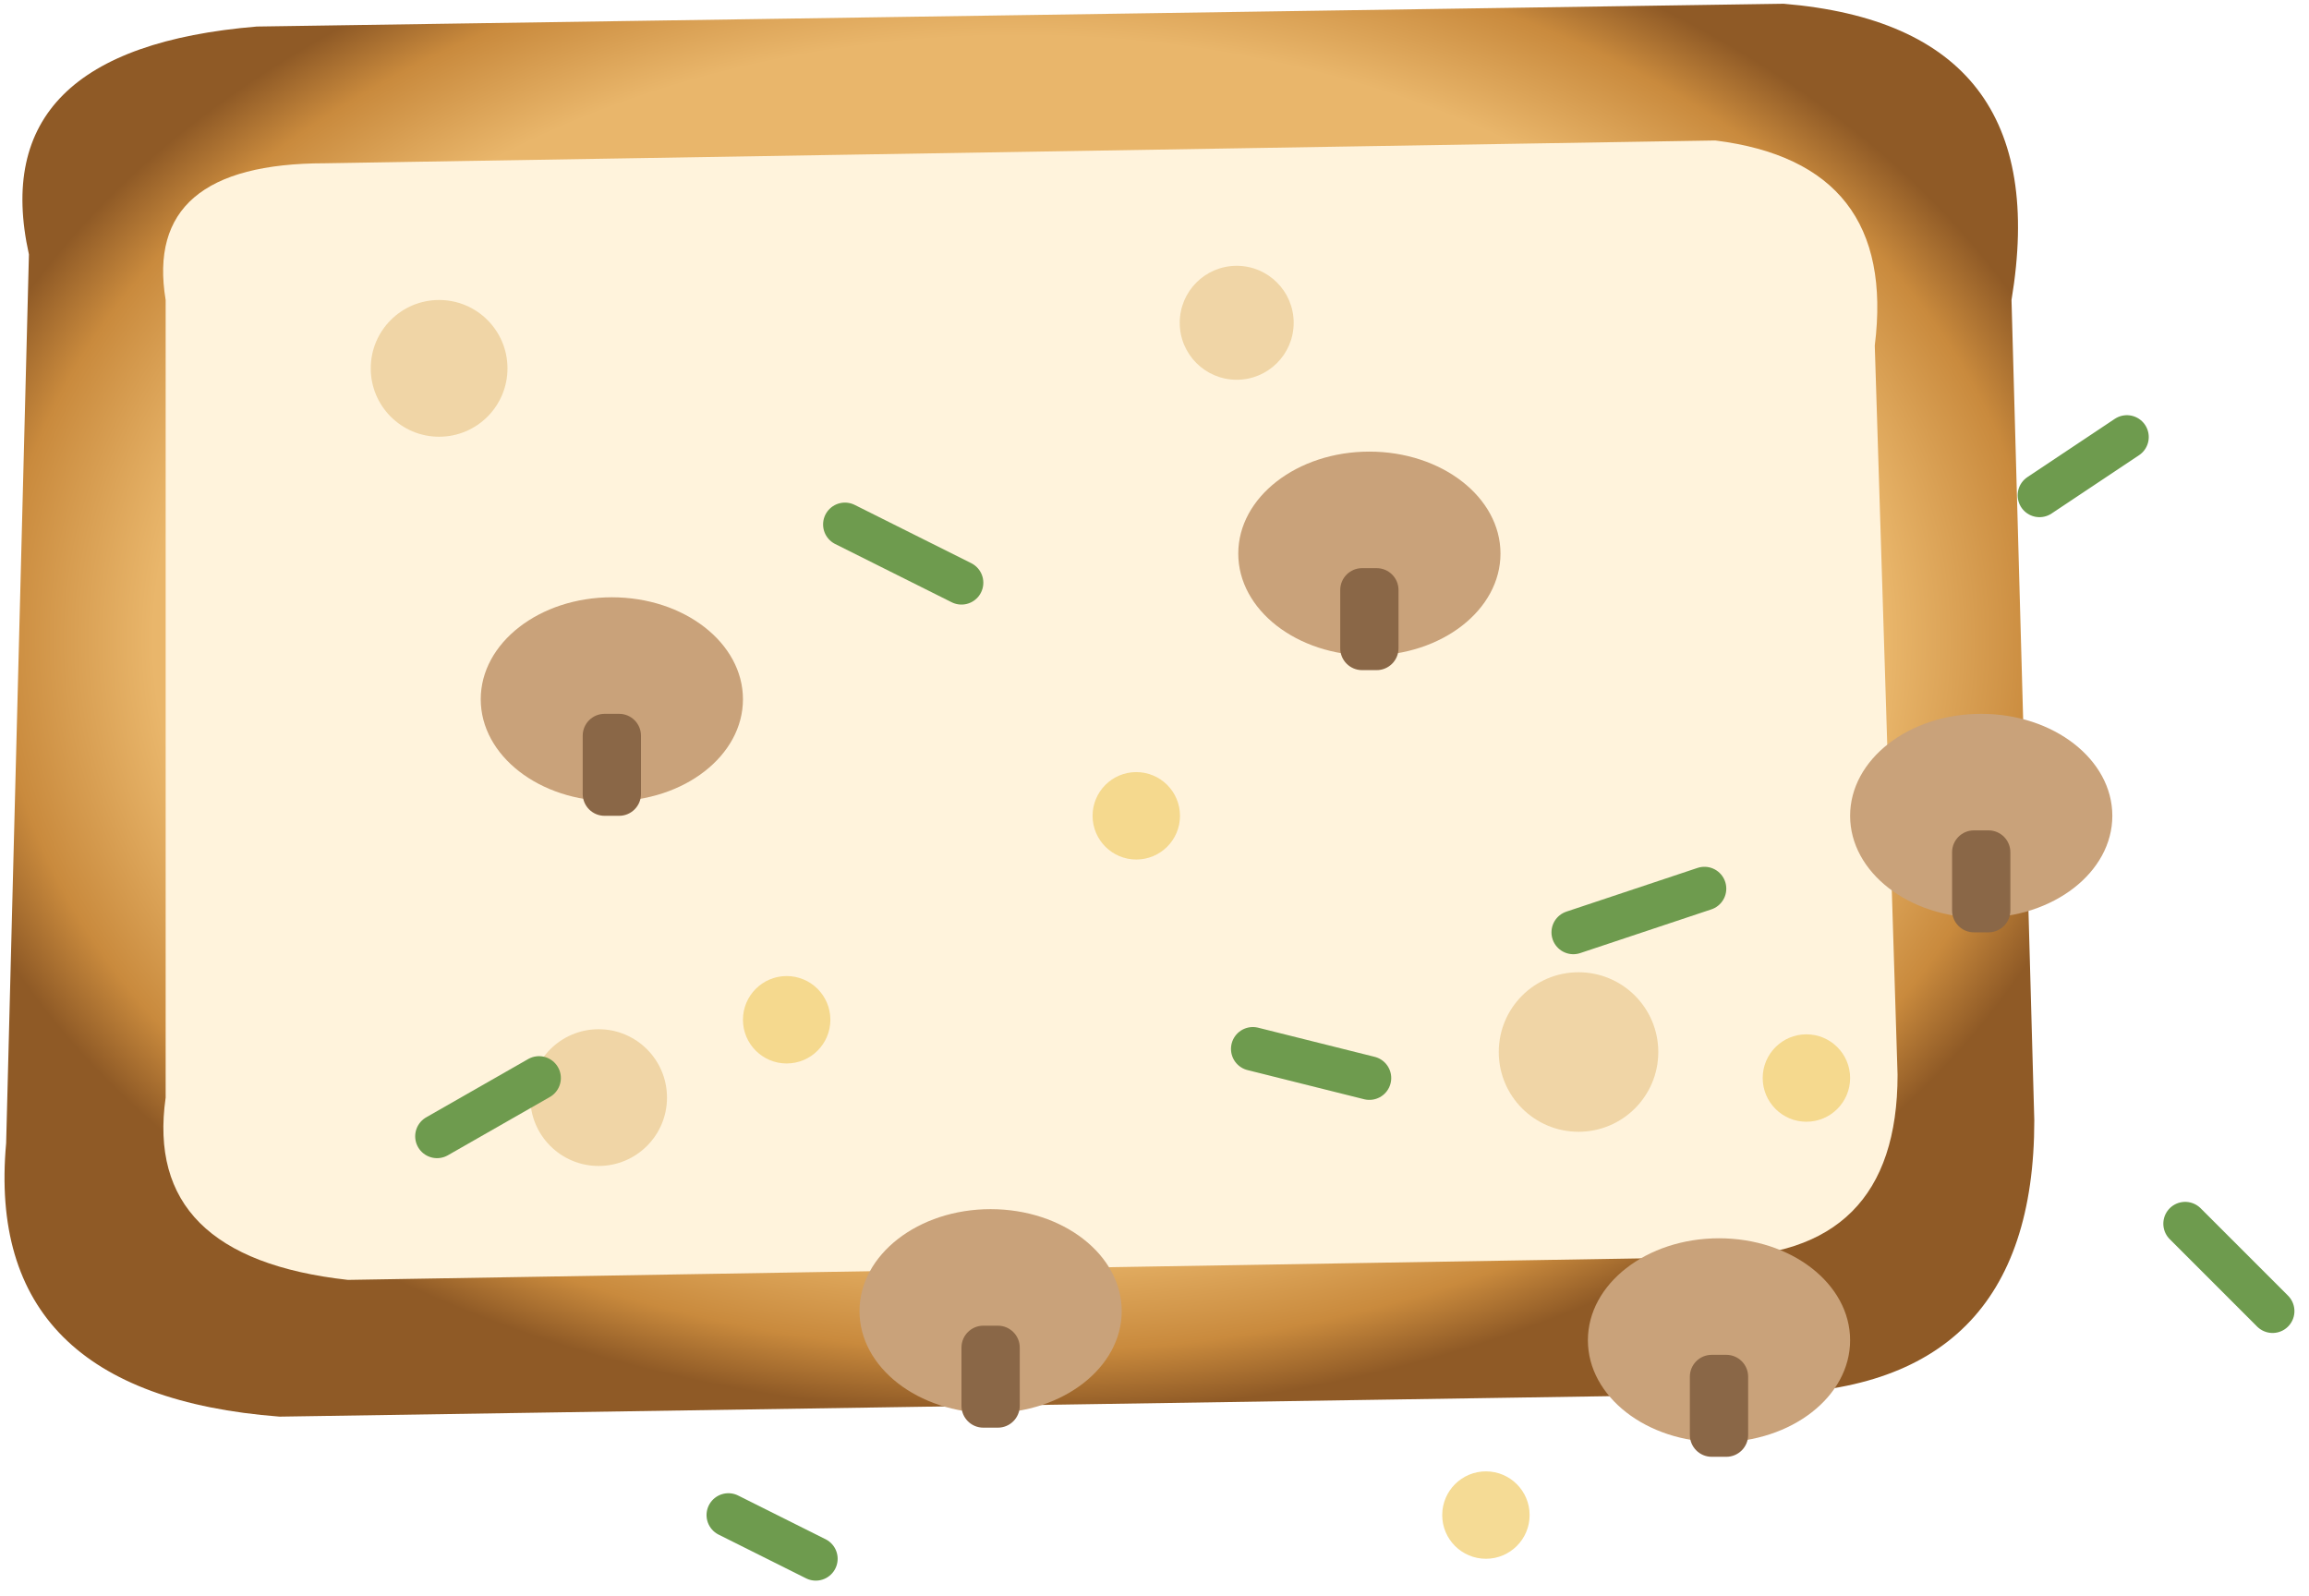
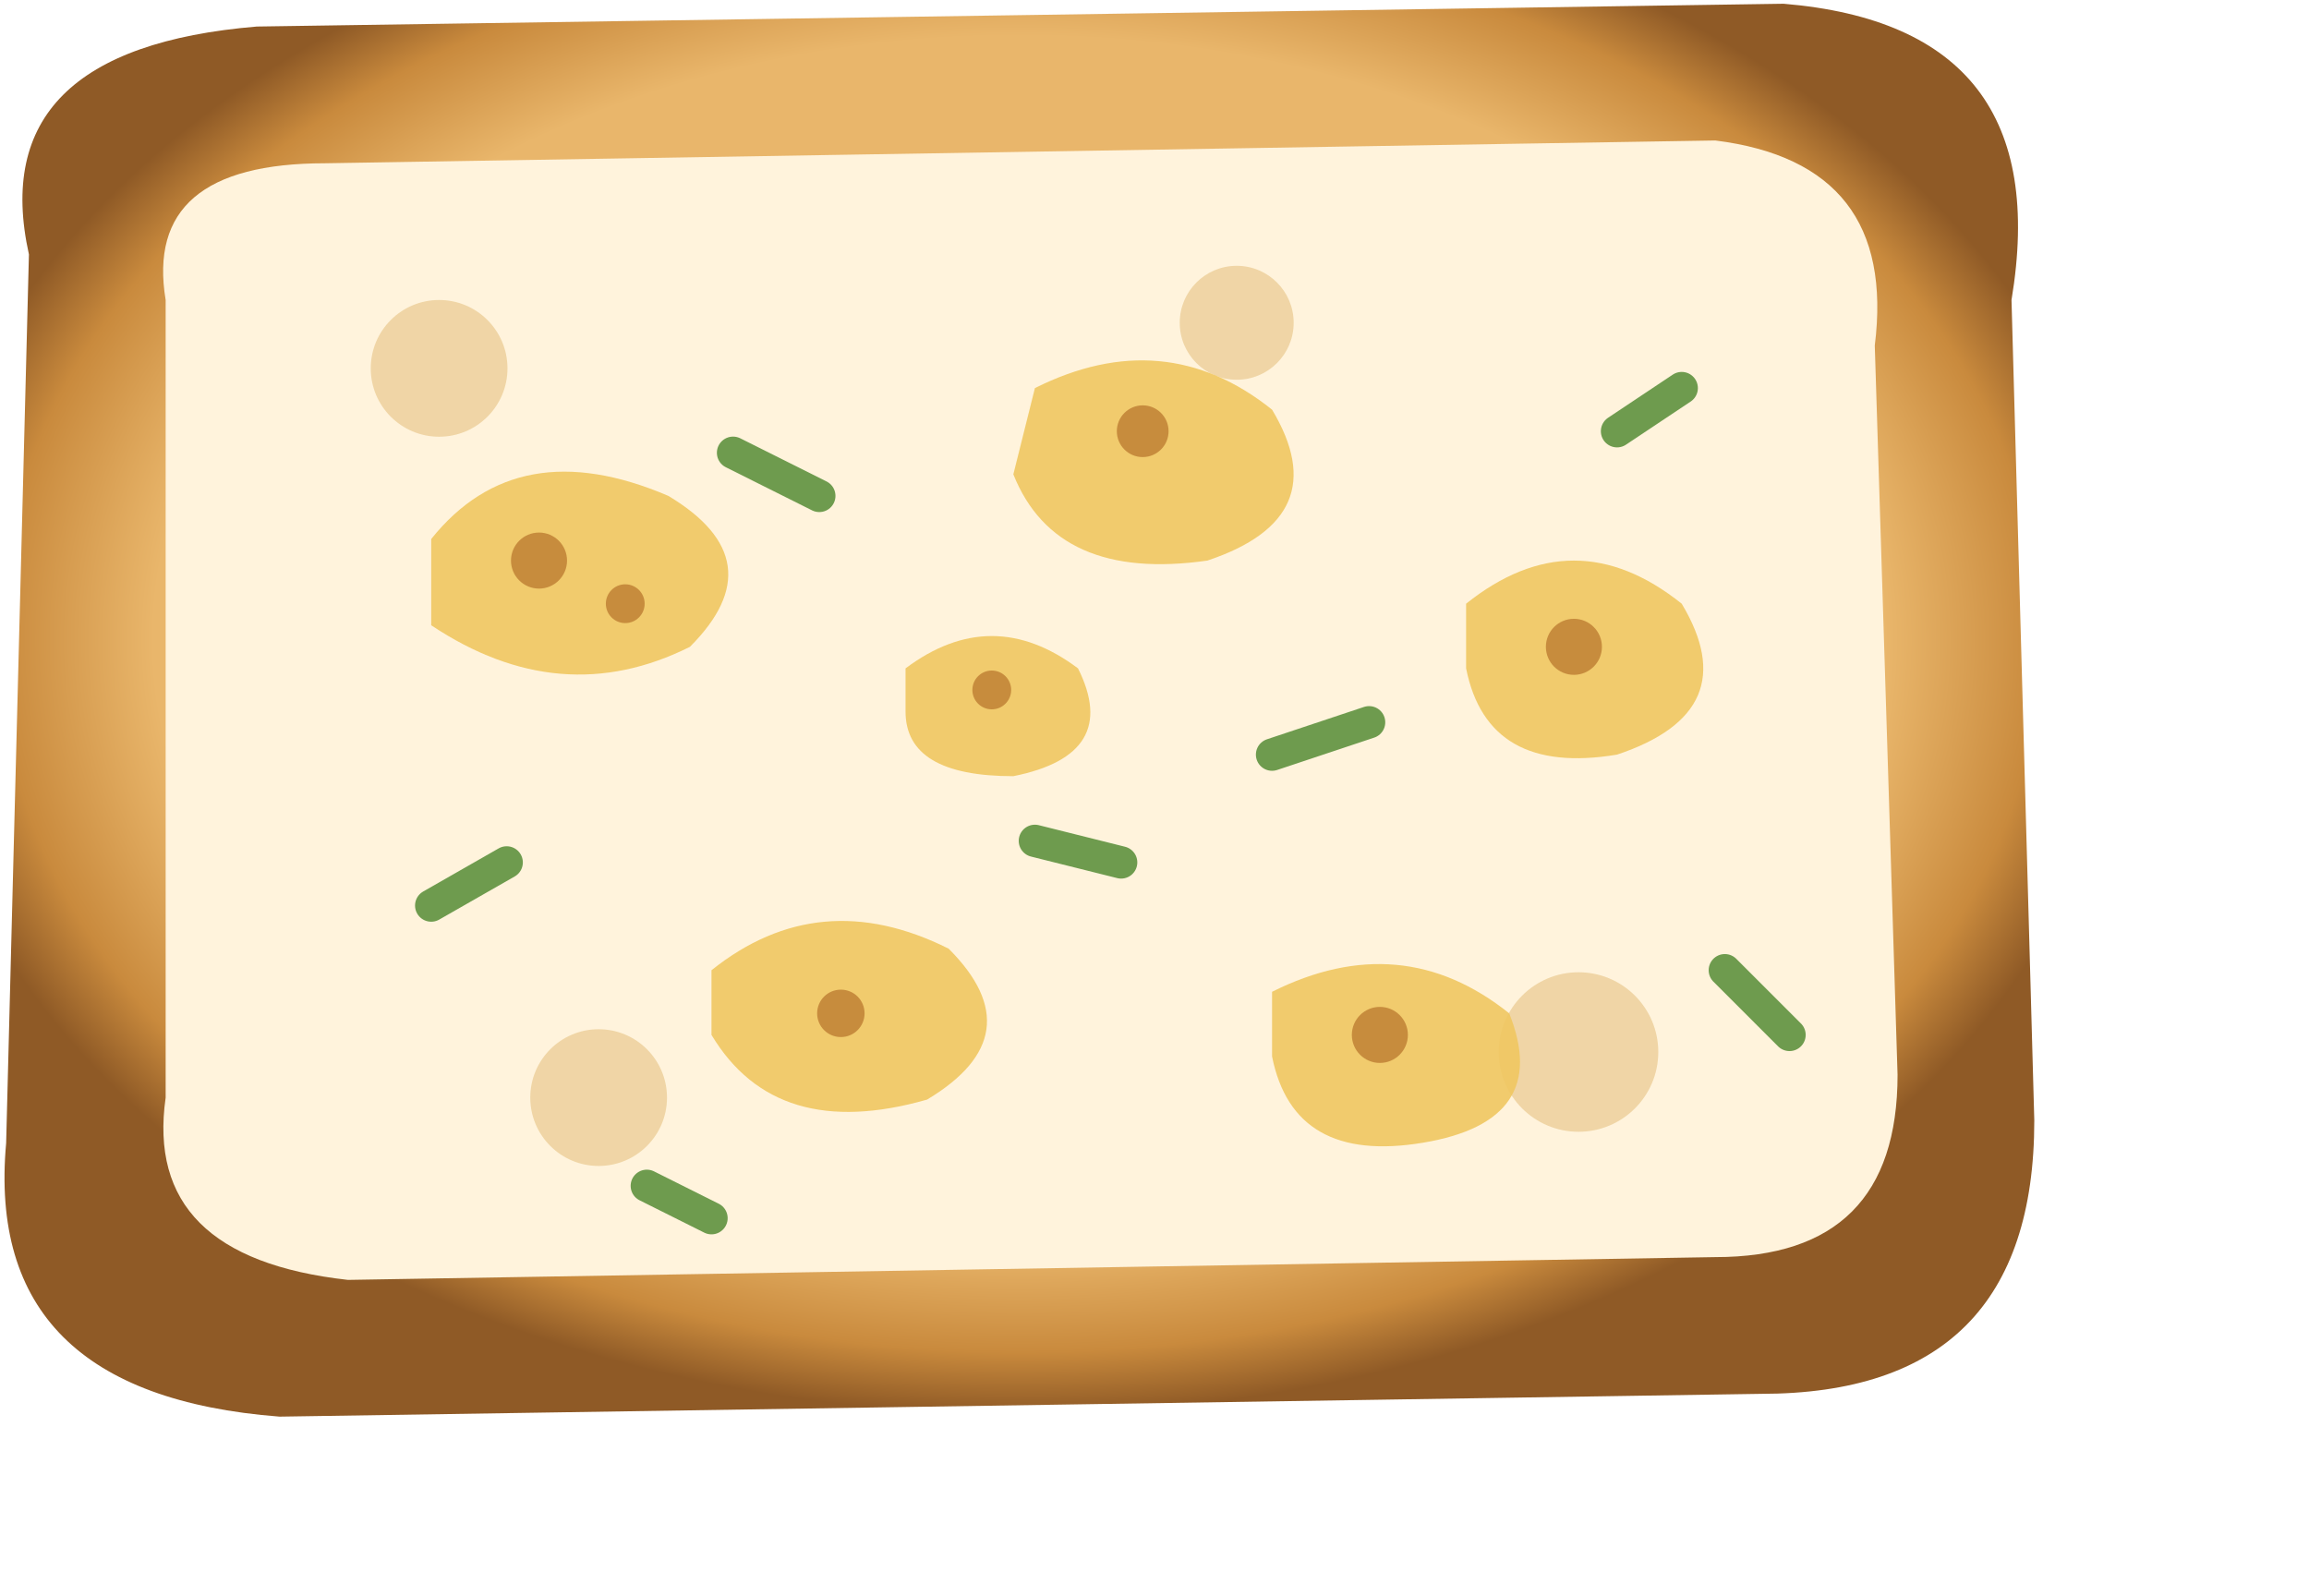
<svg xmlns="http://www.w3.org/2000/svg" viewBox="10 6 158.5 109.5" width="158.5" height="109.5">
  <defs>
    <radialGradient id="crust" cx="50%" cy="45%" r="55%">
      <stop offset="78%" stop-color="#E9B66B" />
      <stop offset="92%" stop-color="#C98A3D" />
      <stop offset="100%" stop-color="#8F5A26" />
    </radialGradient>
    <symbol id="leaf" viewBox="0 0 40 24">
      <path d="M2 12 C10 0 30 0 38 12 C30 24 10 24 2 12Z" fill="#2F6B3B" />
      <path d="M4 12 H34" stroke="#4E8C5A" stroke-width="1.4" fill="none" />
    </symbol>
    <symbol id="fk-base" viewBox="0 0 200 140">
      <path d="M14 30 Q10 12 34 10 L168 8 Q192 10 188 34 L190 106 Q190 130 166 130 L36 132 Q10 130 12 108Z" fill="url(#crust)" />
      <path d="M26 34 Q24 22 40 22 L162 20 Q178 22 176 38 L178 102 Q178 118 162 118 L42 120 Q24 118 26 104Z" fill="#FFF3DC" />
      <g fill="#E9C98E" opacity=".7">
        <circle cx="50" cy="40" r="6" />
        <circle cx="150" cy="100" r="7" />
        <circle cx="120" cy="36" r="5" />
        <circle cx="64" cy="104" r="6" />
      </g>
    </symbol>
  </defs>
  <use href="#fk-base" />
-   <g fill="#C9A27A">
-     <ellipse cx="52" cy="54" rx="9" ry="7" />
-     <ellipse cx="104" cy="44" rx="9" ry="7" />
-     <ellipse cx="146" cy="62" rx="9" ry="7" />
-     <ellipse cx="78" cy="96" rx="9" ry="7" />
-     <ellipse cx="128" cy="98" rx="9" ry="7" />
-   </g>
-   <g fill="#8A6747">
-     <rect x="50" y="55" width="4" height="7" rx="1.5" />
-     <rect x="102" y="45" width="4" height="7" rx="1.5" />
-     <rect x="144" y="63" width="4" height="7" rx="1.5" />
-     <rect x="76" y="97" width="4" height="7" rx="1.5" />
-     <rect x="126" y="99" width="4" height="7" rx="1.5" />
-   </g>
-   <g fill="none" stroke="#6E9B4E" stroke-width="3" stroke-linecap="round">
-     <path d="M68 42 l8 4" />
-     <path d="M118 70 l9 -3" />
-     <path d="M160 90 l6 6" />
-     <path d="M96 78 l8 2" />
-     <path d="M40 84 l7 -4" />
-     <path d="M150 40 l6 -4" />
-     <path d="M60 110 l6 3" />
-   </g>
-   <g fill="#F2D27A" opacity=".8">
-     <circle cx="88" cy="62" r="3" />
-     <circle cx="134" cy="80" r="3" />
-     <circle cx="64" cy="76" r="3" />
-     <circle cx="112" cy="110" r="3" />
+   <g transform="translate(10 6) scale(0.74)">
+     <g fill="#F0C760" opacity=".9">
+       <path d="M40 50 q8 -10 22 -4 q10 6 2 14 q-12 6 -24 -2z" />
+       <path d="M96 36 q12 -6 22 2 q6 10 -6 14 q-14 2 -18 -8z" />
+       <path d="M136 56 q10 -8 20 0 q6 10 -6 14 q-12 2 -14 -8z" />
+       <path d="M66 90 q10 -8 22 -2 q8 8 -2 14 q-14 4 -20 -6z" />
+       <path d="M118 92 q12 -6 22 2 q4 10 -8 12 q-12 2 -14 -8z" />
+       <path d="M84 62 q8 -6 16 0 q4 8 -6 10 q-10 0 -10 -6z" />
+     </g>
+     <g fill="#B9772E" opacity=".75">
+       <circle cx="50" cy="52" r="2.6" />
+       <circle cx="58" cy="56" r="1.8" />
+       <circle cx="106" cy="40" r="2.4" />
+       <circle cx="146" cy="60" r="2.6" />
+       <circle cx="78" cy="94" r="2.2" />
+       <circle cx="128" cy="96" r="2.6" />
+       <circle cx="92" cy="64" r="1.8" />
+     </g>
+     <g fill="none" stroke="#6E9B4E" stroke-width="3" stroke-linecap="round">
+       <path d="M68 42 l8 4" />
+       <path d="M118 70 l9 -3" />
+       <path d="M160 90 l6 6" />
+       <path d="M96 78 l8 2" />
+       <path d="M40 84 l7 -4" />
+       <path d="M150 40 l6 -4" />
+       <path d="M60 110 l6 3" />
+     </g>
  </g>
</svg>
